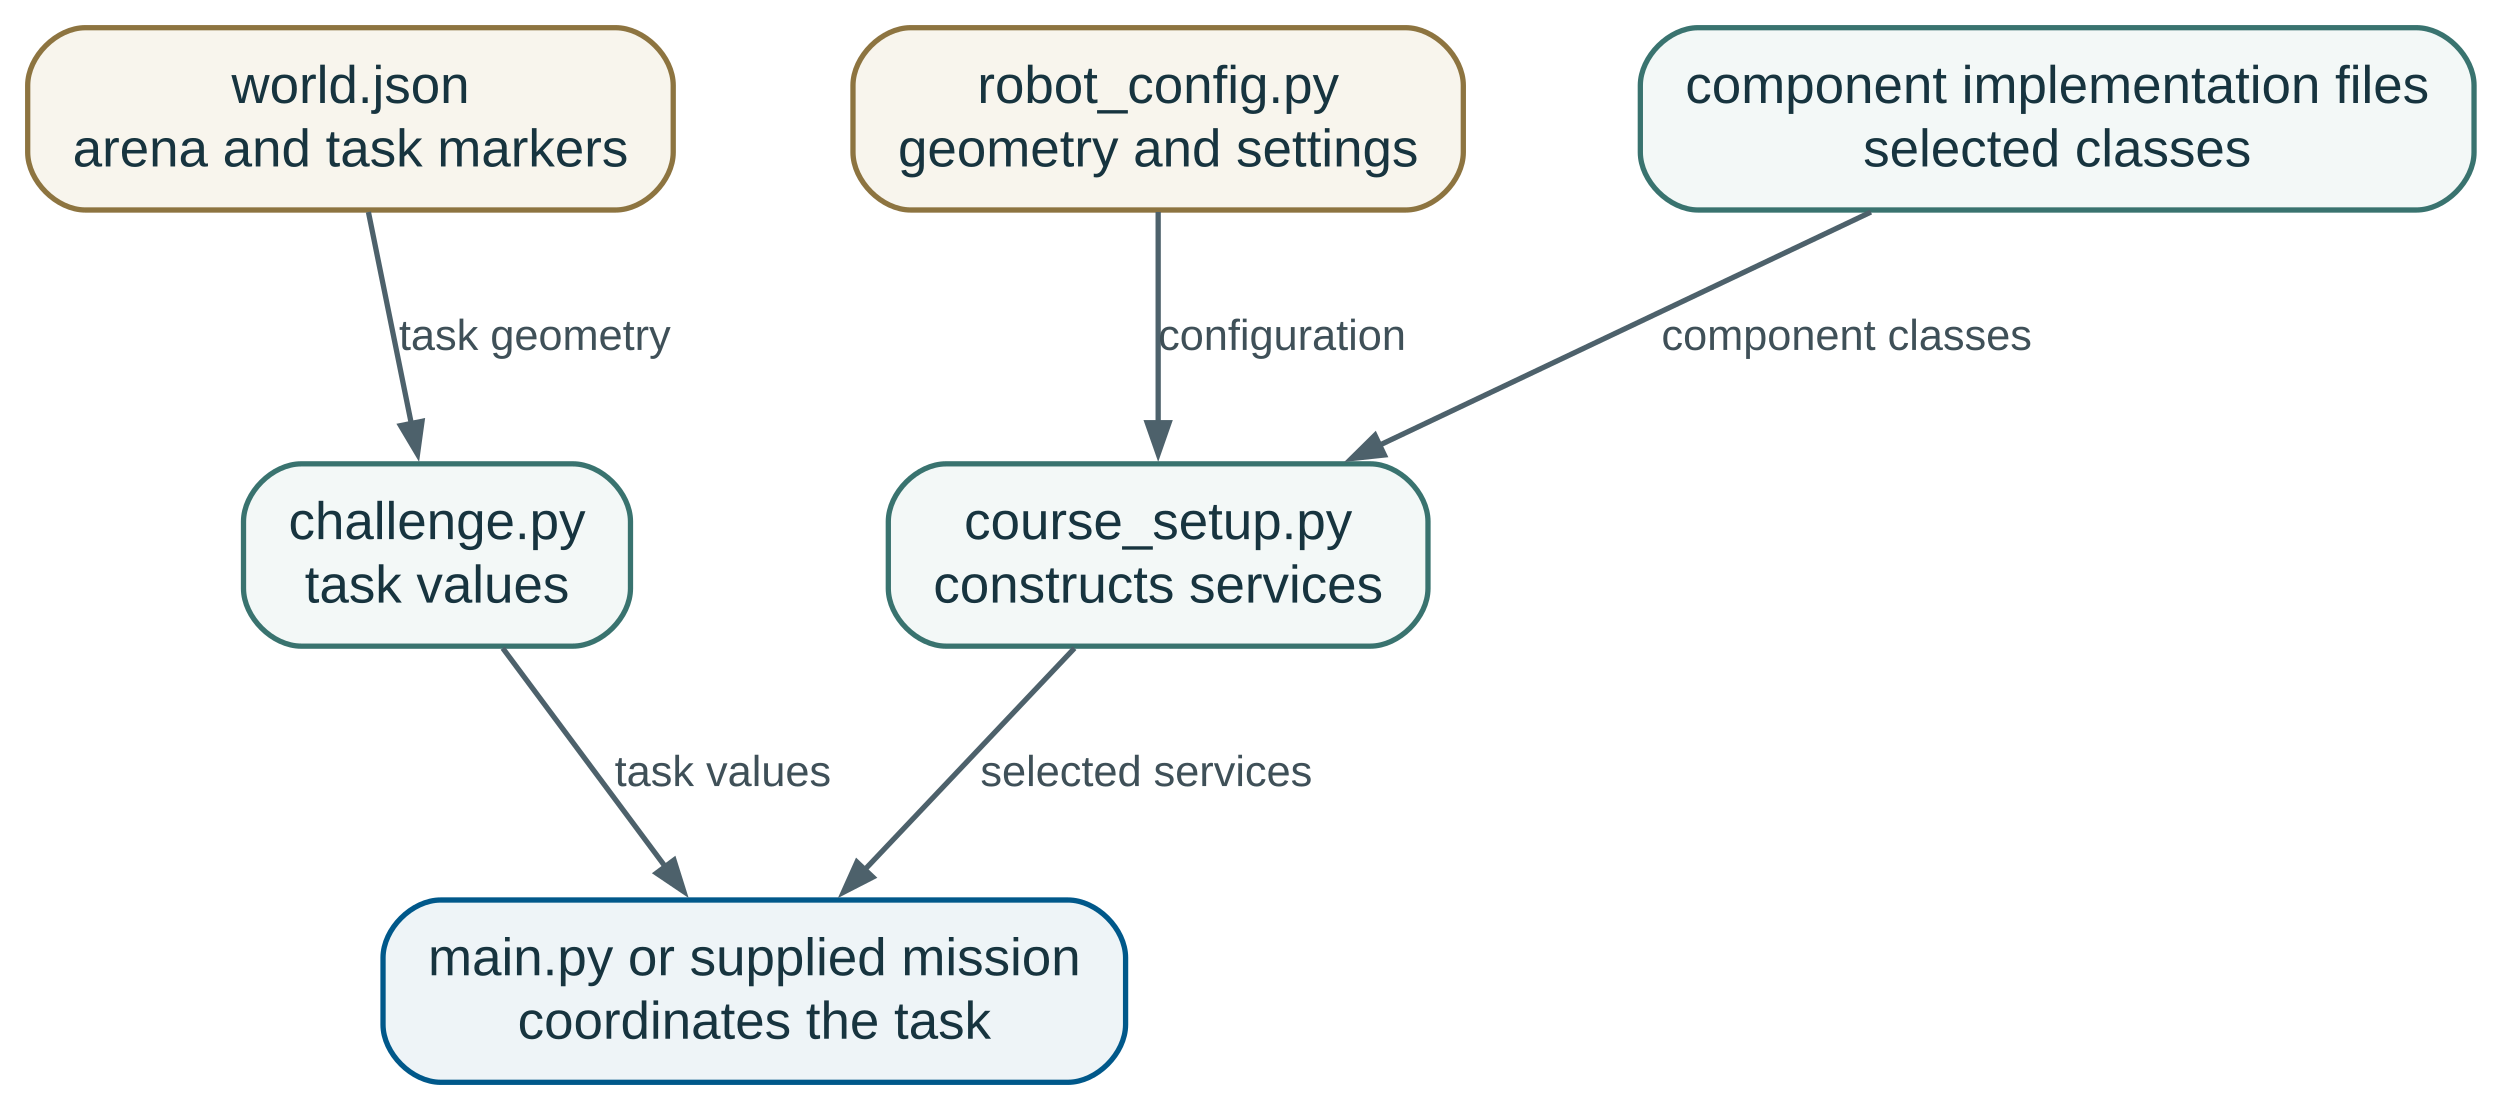
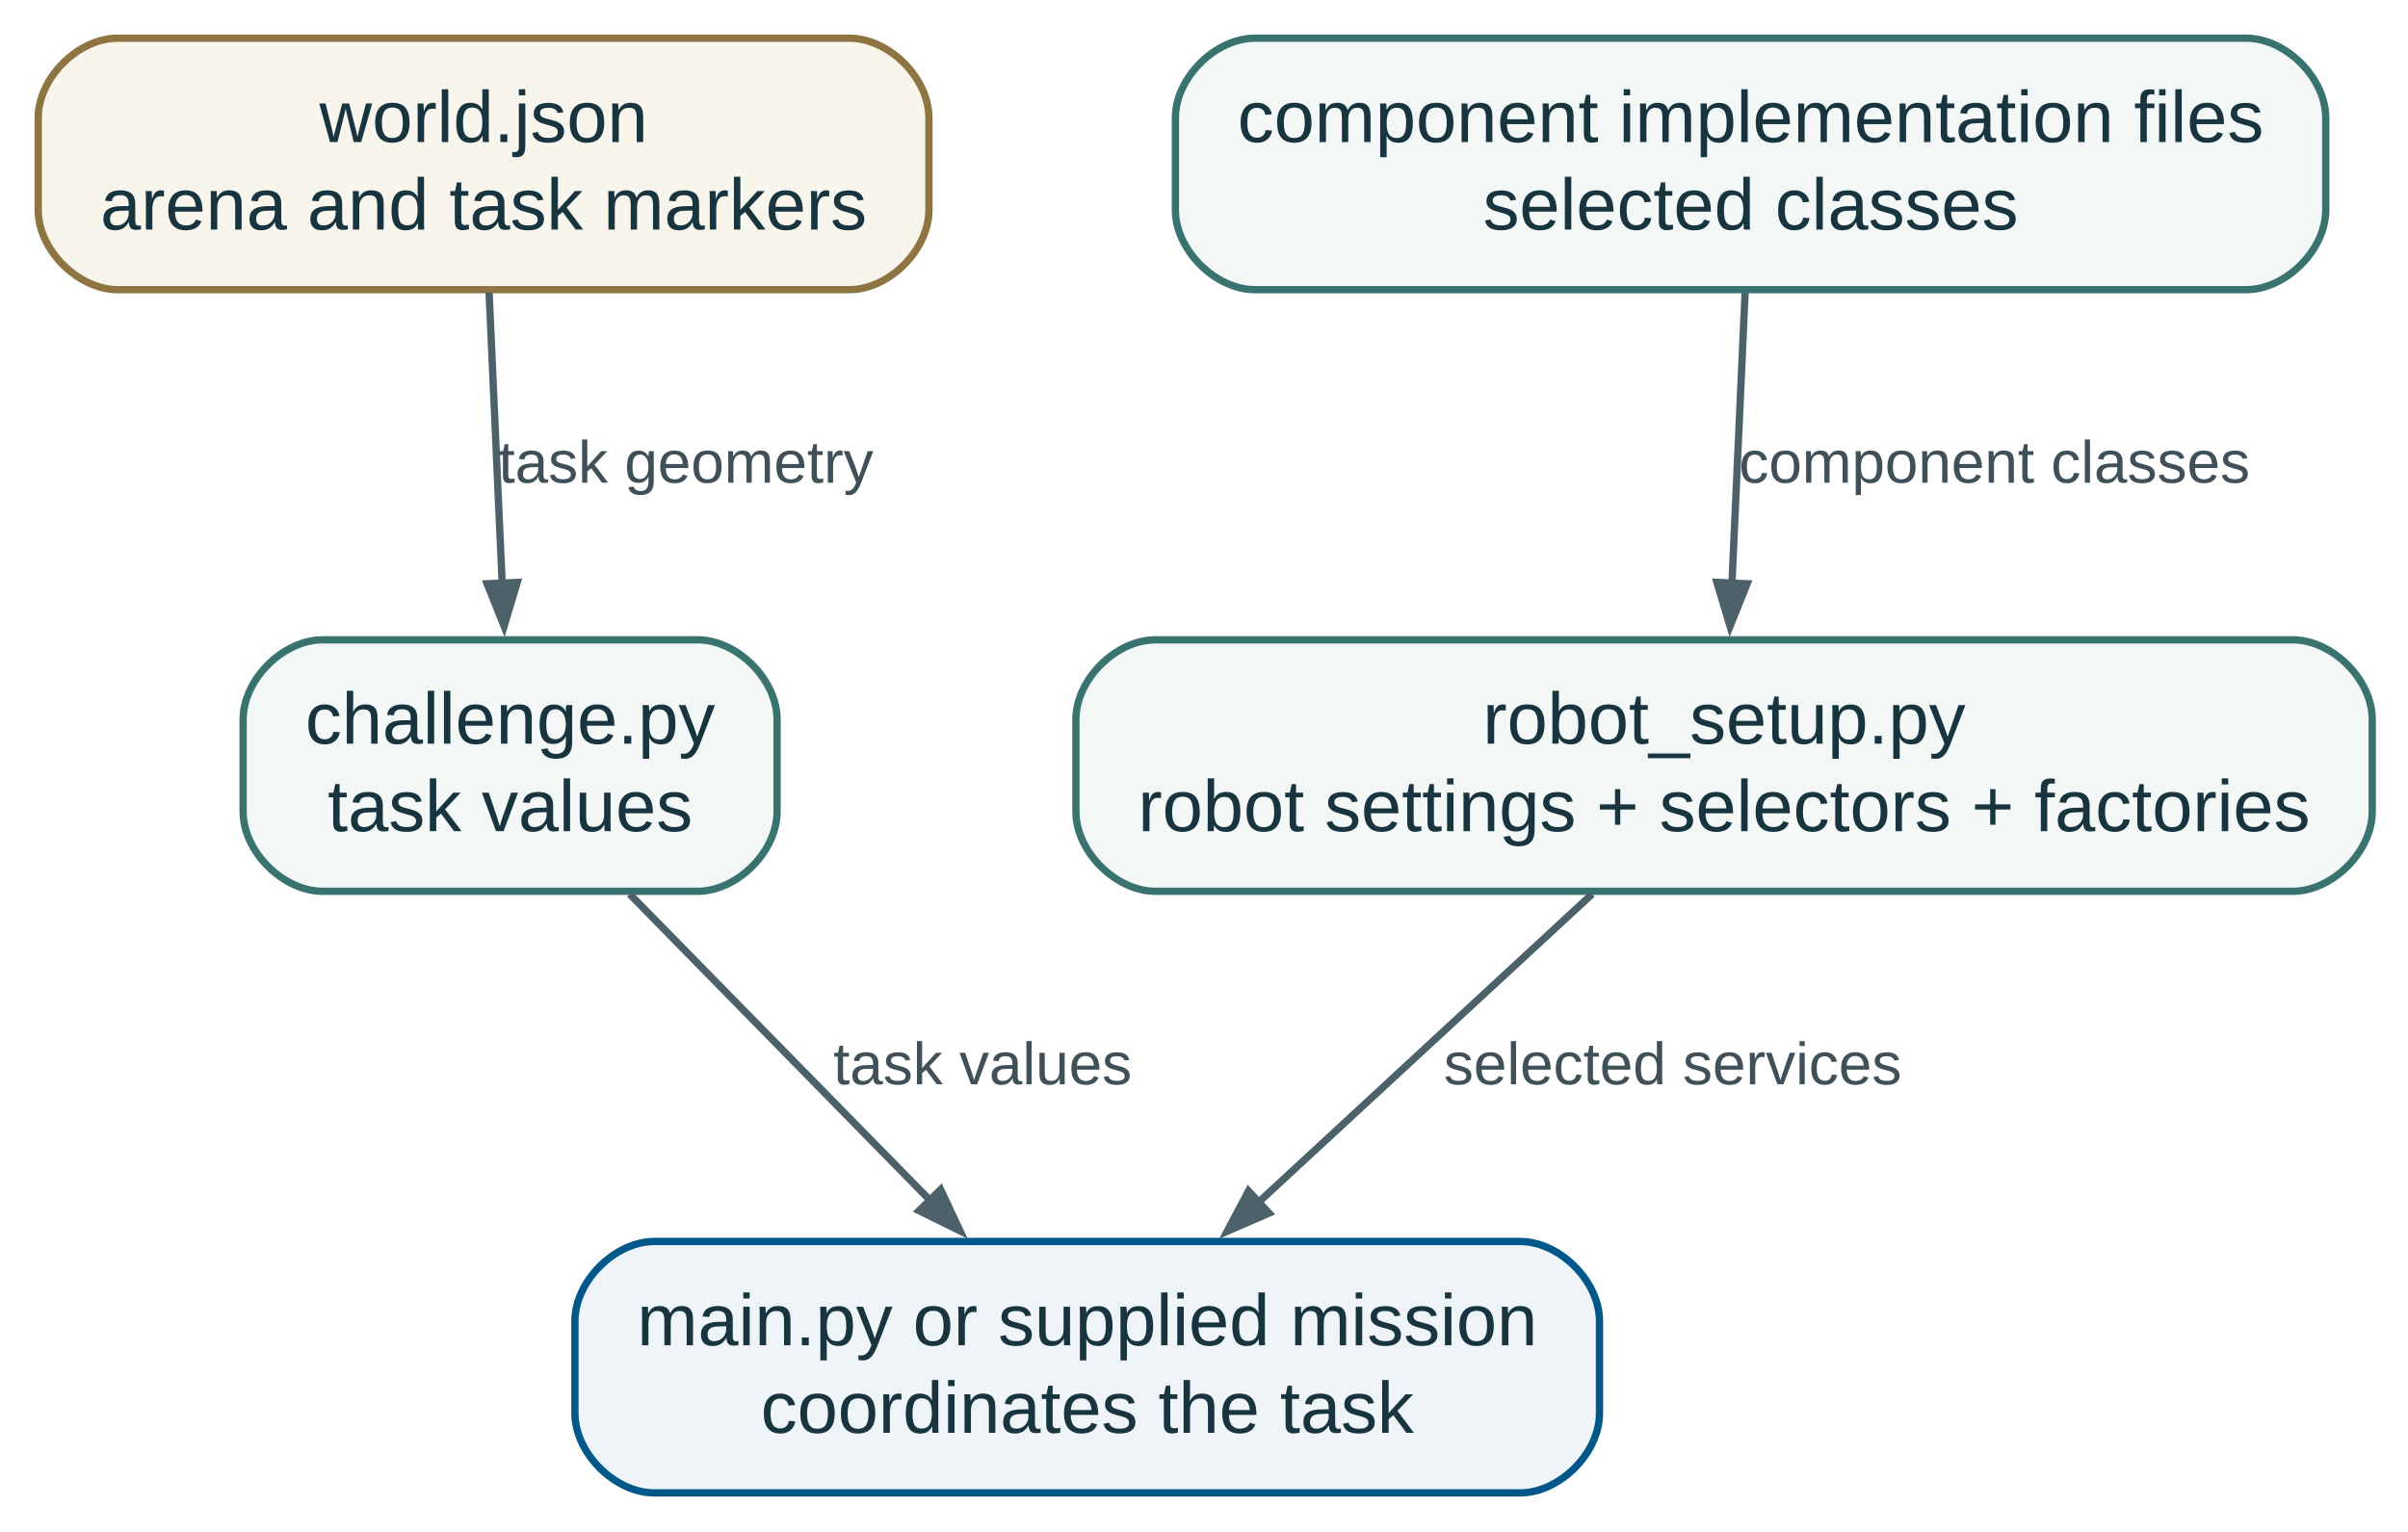
- <svg xmlns="http://www.w3.org/2000/svg" width="520pt" height="231pt" viewBox="0.00 0.00 520.00 231.00">
+ <svg xmlns="http://www.w3.org/2000/svg" width="363pt" height="231pt" viewBox="0.00 0.00 363.00 231.00">
  <g id="graph0" class="graph" transform="scale(1 1) rotate(0) translate(5.76 225.12)">
    <g id="node1" class="node">
      <path fill="#f8f5ed" stroke="#8d7440" stroke-width="1.1" d="M122.27,-219.36C122.27,-219.36 12,-219.36 12,-219.36 6,-219.36 0,-213.36 0,-207.36 0,-207.36 0,-193.44 0,-193.44 0,-187.44 6,-181.44 12,-181.44 12,-181.44 122.27,-181.44 122.27,-181.44 128.27,-181.44 134.27,-187.44 134.27,-193.44 134.27,-193.44 134.27,-207.36 134.27,-207.36 134.27,-213.36 128.27,-219.36 122.27,-219.36" />
      <text xml:space="preserve" text-anchor="middle" x="67.14" y="-203.7" font-family="Arial" font-size="11.00" fill="#17343f">world.json</text>
      <text xml:space="preserve" text-anchor="middle" x="67.14" y="-190.5" font-family="Arial" font-size="11.00" fill="#17343f">arena and task markers</text>
    </g>
    <g id="node2" class="node">
-       <path fill="#f3f8f7" stroke="#39736f" stroke-width="1.1" d="M113.38,-128.64C113.38,-128.64 56.89,-128.64 56.89,-128.64 50.89,-128.64 44.89,-122.64 44.89,-116.64 44.89,-116.64 44.89,-102.72 44.89,-102.72 44.89,-96.72 50.89,-90.72 56.89,-90.72 56.89,-90.72 113.38,-90.72 113.38,-90.72 119.38,-90.72 125.38,-96.72 125.38,-102.72 125.38,-102.72 125.38,-116.64 125.38,-116.64 125.38,-122.64 119.38,-128.64 113.38,-128.64" />
-       <text xml:space="preserve" text-anchor="middle" x="85.14" y="-112.98" font-family="Arial" font-size="11.00" fill="#17343f">challenge.py</text>
-       <text xml:space="preserve" text-anchor="middle" x="85.14" y="-99.78" font-family="Arial" font-size="11.00" fill="#17343f">task values</text>
+       <path fill="#f3f8f7" stroke="#39736f" stroke-width="1.1" d="M99.38,-128.64C99.38,-128.64 42.89,-128.64 42.89,-128.64 36.89,-128.64 30.89,-122.64 30.89,-116.64 30.89,-116.64 30.89,-102.72 30.89,-102.72 30.89,-96.72 36.89,-90.72 42.89,-90.72 42.89,-90.72 99.38,-90.72 99.38,-90.72 105.38,-90.72 111.38,-96.72 111.38,-102.72 111.38,-102.72 111.38,-116.64 111.38,-116.64 111.38,-122.64 105.38,-128.64 99.38,-128.64" />
+       <text xml:space="preserve" text-anchor="middle" x="71.14" y="-112.98" font-family="Arial" font-size="11.00" fill="#17343f">challenge.py</text>
+       <text xml:space="preserve" text-anchor="middle" x="71.14" y="-99.78" font-family="Arial" font-size="11.00" fill="#17343f">task values</text>
    </g>
    <g id="edge1" class="edge">
-       <path fill="none" stroke="#4d616b" stroke-width="1.1" d="M70.87,-181.02C73.45,-168.29 76.93,-151.15 79.8,-136.98" />
-       <polygon fill="#4d616b" stroke="#4d616b" stroke-width="1.1" points="82.02,-137.49 81.08,-130.67 77.56,-136.59 82.02,-137.49" />
-       <text xml:space="preserve" text-anchor="middle" x="105.48" y="-152.34" font-family="Arial" font-size="9.00" fill="#3f5058">task geometry</text>
+       <path fill="none" stroke="#4d616b" stroke-width="1.1" d="M67.97,-181.02C68.54,-168.29 69.31,-151.15 69.95,-136.98" />
+       <polygon fill="#4d616b" stroke="#4d616b" stroke-width="1.1" points="72.21,-137.3 70.23,-130.7 67.67,-137.09 72.21,-137.3" />
+       <text xml:space="preserve" text-anchor="middle" x="97.64" y="-152.34" font-family="Arial" font-size="9.00" fill="#3f5058">task geometry</text>
    </g>
-     <g id="node6" class="node">
-       <path fill="#eef4f7" stroke="#00588a" stroke-width="1.1" d="M216.36,-37.92C216.36,-37.92 85.91,-37.92 85.91,-37.92 79.91,-37.92 73.91,-31.92 73.91,-25.92 73.91,-25.92 73.91,-12 73.91,-12 73.91,-6 79.91,0 85.91,0 85.91,0 216.36,0 216.36,0 222.36,0 228.36,-6 228.36,-12 228.36,-12 228.36,-25.92 228.36,-25.92 228.36,-31.92 222.36,-37.92 216.36,-37.92" />
-       <text xml:space="preserve" text-anchor="middle" x="151.14" y="-22.26" font-family="Arial" font-size="11.00" fill="#17343f">main.py or supplied mission</text>
-       <text xml:space="preserve" text-anchor="middle" x="151.14" y="-9.06" font-family="Arial" font-size="11.00" fill="#17343f">coordinates the task</text>
+     <g id="node5" class="node">
+       <path fill="#eef4f7" stroke="#00588a" stroke-width="1.1" d="M223.36,-37.92C223.36,-37.92 92.91,-37.92 92.91,-37.92 86.91,-37.92 80.91,-31.92 80.91,-25.92 80.91,-25.92 80.91,-12 80.91,-12 80.91,-6 86.91,0 92.91,0 92.91,0 223.36,0 223.36,0 229.36,0 235.36,-6 235.36,-12 235.36,-12 235.36,-25.92 235.36,-25.92 235.36,-31.92 229.36,-37.92 223.36,-37.92" />
+       <text xml:space="preserve" text-anchor="middle" x="158.14" y="-22.26" font-family="Arial" font-size="11.00" fill="#17343f">main.py or supplied mission</text>
+       <text xml:space="preserve" text-anchor="middle" x="158.14" y="-9.06" font-family="Arial" font-size="11.00" fill="#17343f">coordinates the task</text>
    </g>
    <g id="edge2" class="edge">
-       <path fill="none" stroke="#4d616b" stroke-width="1.1" d="M98.81,-90.3C108.63,-77.09 121.98,-59.15 132.74,-44.69" />
-       <polygon fill="#4d616b" stroke="#4d616b" stroke-width="1.1" points="134.43,-46.23 136.49,-39.66 130.78,-43.51 134.43,-46.23" />
-       <text xml:space="preserve" text-anchor="middle" x="144.6" y="-61.62" font-family="Arial" font-size="9.00" fill="#3f5058">task values</text>
+       <path fill="none" stroke="#4d616b" stroke-width="1.1" d="M89.16,-90.3C102.34,-76.85 120.34,-58.5 134.65,-43.91" />
+       <polygon fill="#4d616b" stroke="#4d616b" stroke-width="1.1" points="136.04,-45.74 138.97,-39.51 132.79,-42.56 136.04,-45.74" />
+       <text xml:space="preserve" text-anchor="middle" x="142.36" y="-61.62" font-family="Arial" font-size="9.00" fill="#3f5058">task values</text>
    </g>
    <g id="node3" class="node">
-       <path fill="#f8f5ed" stroke="#8d7440" stroke-width="1.1" d="M286.61,-219.36C286.61,-219.36 183.66,-219.36 183.66,-219.36 177.66,-219.36 171.66,-213.36 171.66,-207.36 171.66,-207.36 171.66,-193.44 171.66,-193.44 171.66,-187.44 177.66,-181.44 183.66,-181.44 183.66,-181.44 286.61,-181.44 286.61,-181.44 292.61,-181.44 298.61,-187.44 298.61,-193.44 298.61,-193.44 298.61,-207.36 298.61,-207.36 298.61,-213.36 292.61,-219.36 286.61,-219.36" />
-       <text xml:space="preserve" text-anchor="middle" x="235.14" y="-203.7" font-family="Arial" font-size="11.00" fill="#17343f">robot_config.py</text>
-       <text xml:space="preserve" text-anchor="middle" x="235.14" y="-190.5" font-family="Arial" font-size="11.00" fill="#17343f">geometry and settings</text>
+       <path fill="#f3f8f7" stroke="#39736f" stroke-width="1.1" d="M332.84,-219.36C332.84,-219.36 183.43,-219.36 183.43,-219.36 177.43,-219.36 171.43,-213.36 171.43,-207.36 171.43,-207.36 171.43,-193.44 171.43,-193.44 171.43,-187.44 177.43,-181.44 183.43,-181.44 183.43,-181.44 332.84,-181.44 332.84,-181.44 338.84,-181.44 344.84,-187.44 344.84,-193.44 344.84,-193.44 344.84,-207.36 344.84,-207.36 344.84,-213.36 338.84,-219.36 332.84,-219.36" />
+       <text xml:space="preserve" text-anchor="middle" x="258.14" y="-203.7" font-family="Arial" font-size="11.00" fill="#17343f">component implementation files</text>
+       <text xml:space="preserve" text-anchor="middle" x="258.14" y="-190.5" font-family="Arial" font-size="11.00" fill="#17343f">selected classes</text>
    </g>
-     <g id="node5" class="node">
-       <path fill="#f3f8f7" stroke="#39736f" stroke-width="1.1" d="M279.26,-128.64C279.26,-128.64 191.01,-128.64 191.01,-128.64 185.01,-128.64 179.01,-122.64 179.01,-116.64 179.01,-116.64 179.01,-102.72 179.01,-102.72 179.01,-96.72 185.01,-90.72 191.01,-90.72 191.01,-90.72 279.26,-90.72 279.26,-90.72 285.26,-90.72 291.26,-96.72 291.26,-102.72 291.26,-102.72 291.26,-116.64 291.26,-116.64 291.26,-122.64 285.26,-128.64 279.26,-128.64" />
-       <text xml:space="preserve" text-anchor="middle" x="235.14" y="-112.98" font-family="Arial" font-size="11.00" fill="#17343f">course_setup.py</text>
-       <text xml:space="preserve" text-anchor="middle" x="235.14" y="-99.78" font-family="Arial" font-size="11.00" fill="#17343f">constructs services</text>
+     <g id="node4" class="node">
+       <path fill="#f3f8f7" stroke="#39736f" stroke-width="1.1" d="M339.85,-128.64C339.85,-128.64 168.43,-128.64 168.43,-128.64 162.43,-128.64 156.43,-122.64 156.43,-116.64 156.43,-116.64 156.43,-102.72 156.43,-102.72 156.43,-96.72 162.43,-90.72 168.43,-90.72 168.43,-90.72 339.85,-90.72 339.85,-90.72 345.85,-90.72 351.85,-96.72 351.85,-102.72 351.85,-102.72 351.85,-116.64 351.85,-116.64 351.85,-122.64 345.85,-128.64 339.85,-128.64" />
+       <text xml:space="preserve" text-anchor="middle" x="254.14" y="-112.98" font-family="Arial" font-size="11.00" fill="#17343f">robot_setup.py</text>
+       <text xml:space="preserve" text-anchor="middle" x="254.14" y="-99.78" font-family="Arial" font-size="11.00" fill="#17343f">robot settings + selectors + factories</text>
    </g>
    <g id="edge3" class="edge">
-       <path fill="none" stroke="#4d616b" stroke-width="1.1" d="M235.14,-181.02C235.14,-168.29 235.14,-151.15 235.14,-136.98" />
-       <polygon fill="#4d616b" stroke="#4d616b" stroke-width="1.1" points="237.41,-137.2 235.14,-130.7 232.86,-137.2 237.41,-137.2" />
-       <text xml:space="preserve" text-anchor="middle" x="260.9" y="-152.34" font-family="Arial" font-size="9.00" fill="#3f5058">configuration</text>
-     </g>
-     <g id="node4" class="node">
-       <path fill="#f3f8f7" stroke="#39736f" stroke-width="1.1" d="M496.84,-219.36C496.84,-219.36 347.43,-219.36 347.43,-219.36 341.43,-219.36 335.43,-213.36 335.43,-207.36 335.43,-207.36 335.43,-193.44 335.43,-193.44 335.43,-187.44 341.43,-181.44 347.43,-181.44 347.43,-181.44 496.84,-181.44 496.84,-181.44 502.84,-181.44 508.84,-187.44 508.84,-193.44 508.84,-193.44 508.84,-207.36 508.84,-207.36 508.84,-213.36 502.84,-219.36 496.84,-219.36" />
-       <text xml:space="preserve" text-anchor="middle" x="422.14" y="-203.7" font-family="Arial" font-size="11.00" fill="#17343f">component implementation files</text>
-       <text xml:space="preserve" text-anchor="middle" x="422.14" y="-190.5" font-family="Arial" font-size="11.00" fill="#17343f">selected classes</text>
+       <path fill="none" stroke="#4d616b" stroke-width="1.1" d="M257.31,-181.02C256.73,-168.29 255.96,-151.15 255.32,-136.98" />
+       <polygon fill="#4d616b" stroke="#4d616b" stroke-width="1.1" points="257.61,-137.09 255.04,-130.7 253.06,-137.3 257.61,-137.09" />
+       <text xml:space="preserve" text-anchor="middle" x="294.9" y="-152.34" font-family="Arial" font-size="9.00" fill="#3f5058">component classes</text>
    </g>
    <g id="edge4" class="edge">
-       <path fill="none" stroke="#4d616b" stroke-width="1.1" d="M383.39,-181.02C353.68,-166.92 312.58,-147.42 281.19,-132.53" />
-       <polygon fill="#4d616b" stroke="#4d616b" stroke-width="1.1" points="282.19,-130.48 275.34,-129.75 280.24,-134.59 282.19,-130.48" />
-       <text xml:space="preserve" text-anchor="middle" x="378.35" y="-152.34" font-family="Arial" font-size="9.00" fill="#3f5058">component classes</text>
-     </g>
-     <g id="edge5" class="edge">
-       <path fill="none" stroke="#4d616b" stroke-width="1.1" d="M217.73,-90.3C205,-76.85 187.63,-58.5 173.81,-43.91" />
-       <polygon fill="#4d616b" stroke="#4d616b" stroke-width="1.1" points="175.79,-42.68 169.66,-39.53 172.48,-45.81 175.79,-42.68" />
-       <text xml:space="preserve" text-anchor="middle" x="232.68" y="-61.62" font-family="Arial" font-size="9.00" fill="#3f5058">selected services</text>
+       <path fill="none" stroke="#4d616b" stroke-width="1.1" d="M234.25,-90.3C219.57,-76.74 199.49,-58.17 183.63,-43.52" />
+       <polygon fill="#4d616b" stroke="#4d616b" stroke-width="1.1" points="185.54,-42.19 179.23,-39.45 182.45,-45.53 185.54,-42.19" />
+       <text xml:space="preserve" text-anchor="middle" x="246.4" y="-61.62" font-family="Arial" font-size="9.00" fill="#3f5058">selected services</text>
    </g>
  </g>
</svg>
